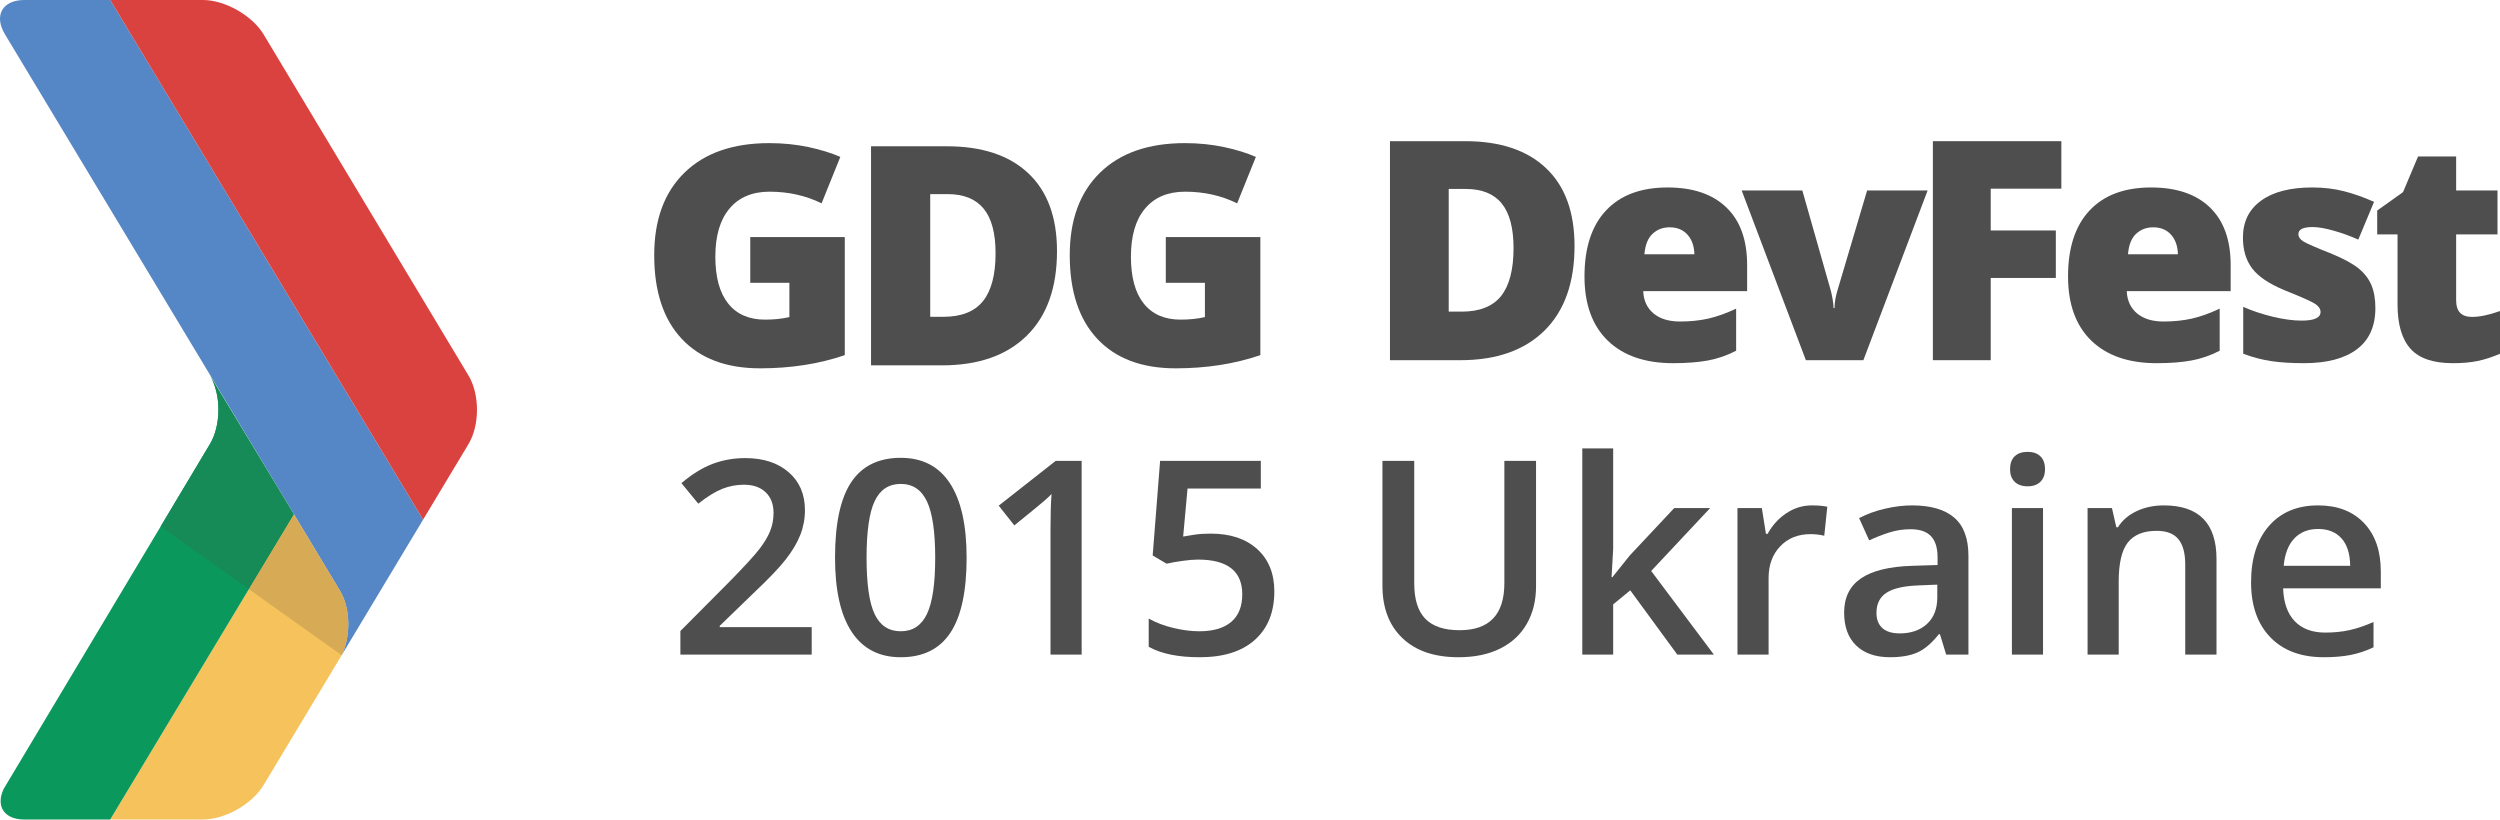
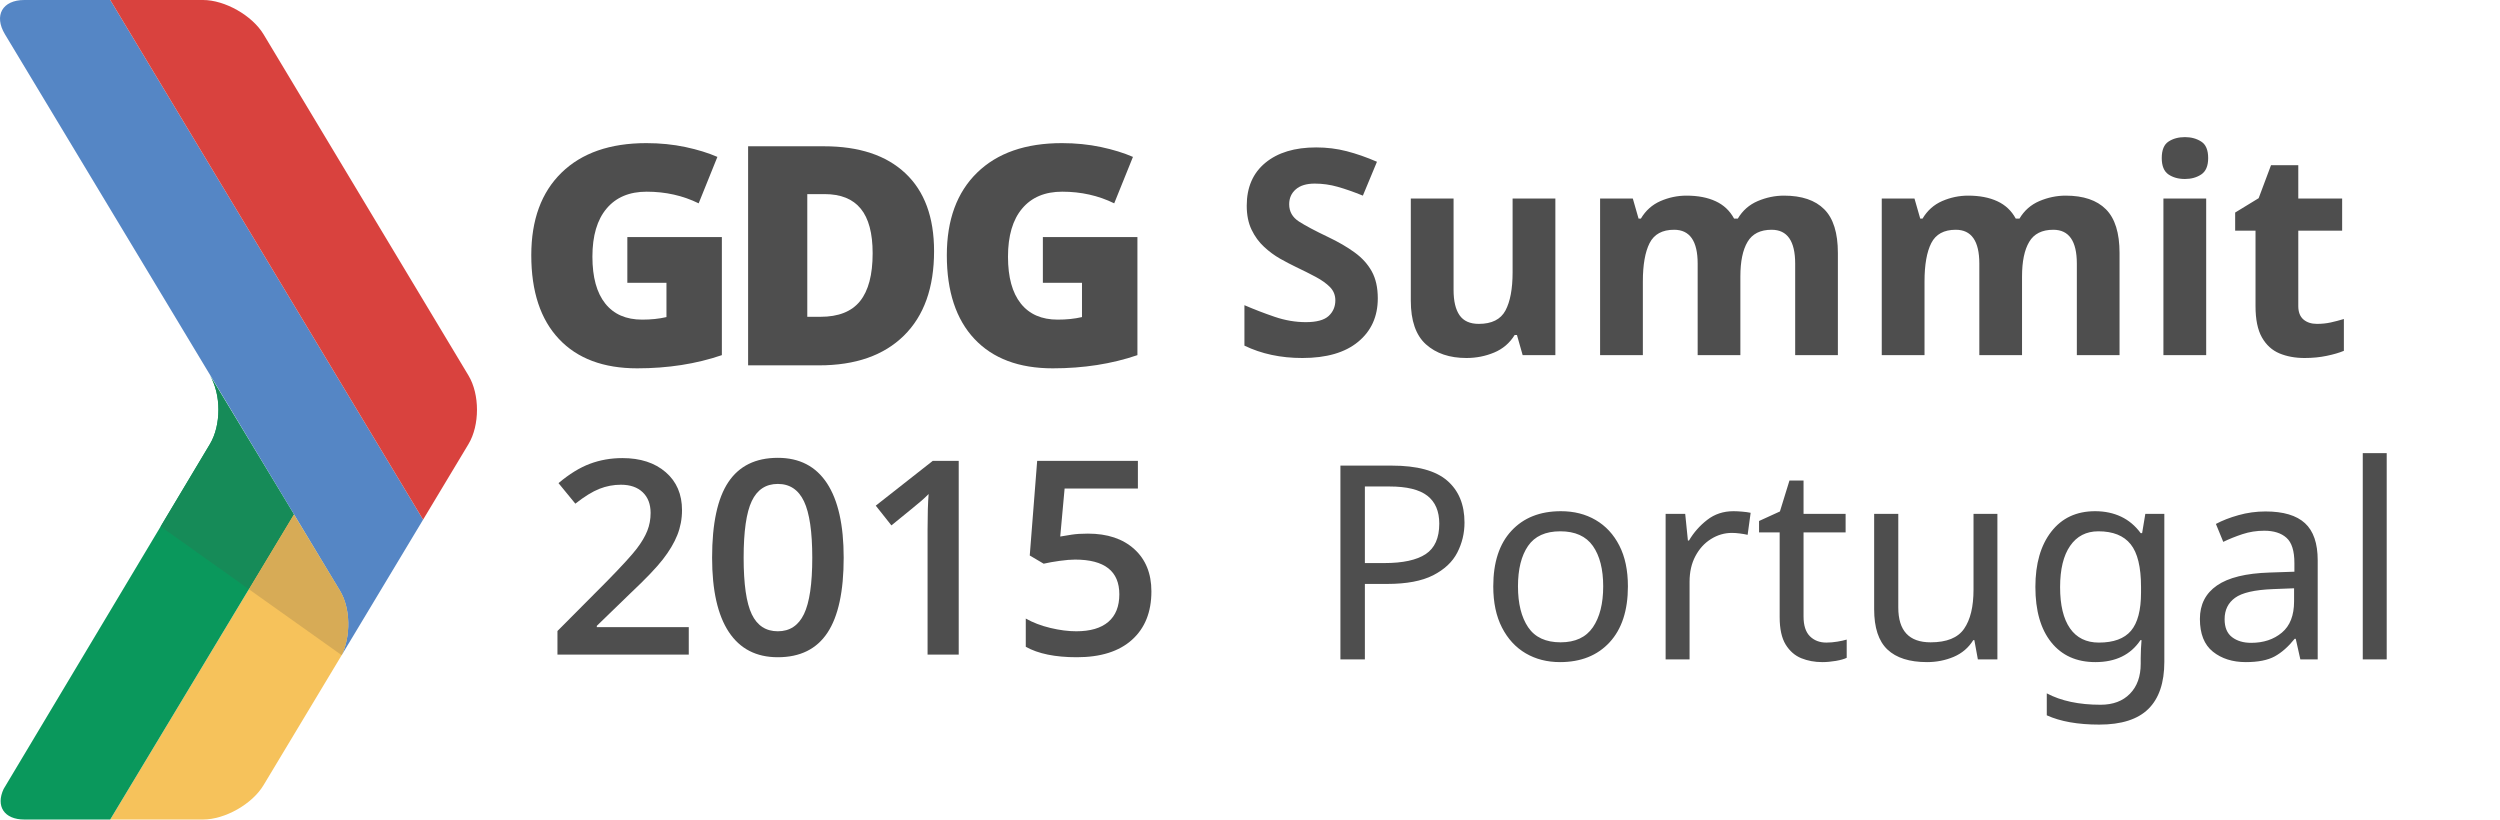
<svg xmlns="http://www.w3.org/2000/svg" version="1.1" id="dark" x="0px" y="0px" viewBox="90.18 977.405 610.109 200" enable-background="new 90.18 977.405 610.109 200" xml:space="preserve">
-   <g>
-     <g>
-       <path fill="#F6C25B" d="M117.073,1177.405h22.645c5.352,0,12.006-3.759,14.771-8.376l19.071-31.726    c2.255-4.651,2.173-11.427-0.397-15.712l-11.26-18.634L117.073,1177.405z" />
-       <path fill="#0A985C" d="M141.413,1085.779l-50.349,84.173c-1.944,4.148,0.079,7.453,5.069,7.453h20.94l44.829-74.448    l-20.488-33.916C144.175,1073.637,144.175,1081.172,141.413,1085.779" />
-       <path fill="#5586C5" d="M96.134,977.405c-5.38,0-7.502,3.779-4.747,8.366l81.776,135.821c2.57,4.285,2.646,11.061,0.397,15.705    l19.876-33.078l-76.349-126.813H96.134z" />
-       <path fill="#D9423E" d="M117.087,977.405l76.349,126.813l11.073-18.432c2.768-4.613,2.768-12.148,0-16.744l-50.017-83.271    c-2.769-4.586-9.423-8.366-14.774-8.366H117.087z" />
+   <defs id="defs93" />
+   <g id="g3">
+     <g id="g5">
+       <path fill="#F6C25B" d="M117.073,1177.405h22.645c5.352,0,12.006-3.759,14.771-8.376l19.071-31.726    c2.255-4.651,2.173-11.427-0.397-15.712l-11.26-18.634L117.073,1177.405z" id="path7" />
+       <path fill="#0A985C" d="M141.413,1085.779l-50.349,84.173c-1.944,4.148,0.079,7.453,5.069,7.453h20.94l44.829-74.448    l-20.488-33.916C144.175,1073.637,144.175,1081.172,141.413,1085.779" id="path9" />
+       <path fill="#5586C5" d="M96.134,977.405c-5.38,0-7.502,3.779-4.747,8.366l81.776,135.821c2.57,4.285,2.646,11.061,0.397,15.705    l19.876-33.078l-76.349-126.813H96.134z" id="path11" />
+       <path fill="#D9423E" d="M117.087,977.405l76.349,126.813l11.073-18.432c2.768-4.613,2.768-12.148,0-16.744l-50.017-83.271    c-2.769-4.586-9.423-8.366-14.774-8.366H117.087z" id="path13" />
    </g>
-     <g>
-       <g>
-         <g>
-           <path fill="#4E4E4E" d="M288.271,1137.153h-32.047v-5.755l12.19-12.257c3.602-3.684,5.987-6.298,7.163-7.839      c1.175-1.541,2.034-2.994,2.57-4.35c0.54-1.36,0.81-2.812,0.81-4.367c0-2.132-0.642-3.814-1.924-5.044      c-1.286-1.226-3.056-1.842-5.322-1.842c-1.811,0-3.561,0.335-5.253,1.001c-1.694,0.669-3.649,1.876-5.871,3.622l-4.108-5.013      c2.631-2.218,5.184-3.793,7.665-4.719c2.478-0.926,5.119-1.391,7.922-1.391c4.398,0,7.926,1.148,10.578,3.445      c2.653,2.293,3.978,5.382,3.978,9.264c0,2.132-0.386,4.159-1.148,6.079c-0.765,1.917-1.942,3.896-3.527,5.932      c-1.582,2.037-4.22,4.791-7.905,8.263l-8.215,7.955v0.321h22.443V1137.153z" />
-           <path fill="#4E4E4E" d="M326.076,1113.516c0,8.212-1.319,14.315-3.961,18.303c-2.642,3.988-6.678,5.98-12.112,5.98      c-5.26,0-9.248-2.057-11.965-6.175c-2.717-4.118-4.074-10.153-4.074-18.108c0-8.345,1.319-14.492,3.961-18.449      c2.642-3.954,6.668-5.932,12.078-5.932c5.284,0,9.282,2.071,11.999,6.209C324.719,1099.482,326.076,1105.541,326.076,1113.516z       M301.661,1113.516c0,6.445,0.663,11.048,1.989,13.805c1.326,2.761,3.445,4.142,6.353,4.142c2.911,0,5.041-1.401,6.387-4.207      c1.347-2.802,2.02-7.381,2.02-13.74c0-6.339-0.673-10.925-2.02-13.761c-1.347-2.833-3.476-4.251-6.387-4.251      c-2.908,0-5.027,1.391-6.353,4.172C302.324,1102.458,301.661,1107.071,301.661,1113.516z" />
-           <path fill="#4E4E4E" d="M354.148,1137.153h-7.6v-30.526c0-3.643,0.085-6.53,0.26-8.666c-0.496,0.519-1.107,1.09-1.828,1.715      c-0.722,0.625-3.141,2.607-7.259,5.949l-3.817-4.818l13.906-10.928h6.339V1137.153z" />
-           <path fill="#4E4E4E" d="M385.679,1107.632c4.765,0,8.537,1.261,11.32,3.783c2.781,2.522,4.173,5.96,4.173,10.313      c0,5.044-1.579,8.984-4.74,11.82c-3.157,2.837-7.645,4.251-13.468,4.251c-5.28,0-9.432-0.851-12.45-2.552v-6.889      c1.746,0.99,3.752,1.756,6.014,2.296c2.266,0.54,4.368,0.81,6.306,0.81c3.428,0,6.038-0.765,7.826-2.296      c1.791-1.531,2.686-3.773,2.686-6.729c0-5.645-3.602-8.471-10.803-8.471c-1.011,0-2.262,0.103-3.749,0.308      c-1.49,0.205-2.792,0.437-3.913,0.697l-3.397-2.006l1.811-23.087h24.58v6.756h-17.884l-1.069,11.707      c0.755-0.13,1.678-0.28,2.765-0.454C382.774,1107.717,384.107,1107.632,385.679,1107.632z" />
-           <path fill="#4E4E4E" d="M465.042,1089.879v30.588c0,3.493-0.752,6.547-2.249,9.168c-1.501,2.618-3.667,4.634-6.501,6.045      c-2.837,1.415-6.227,2.119-10.171,2.119c-5.864,0-10.423-1.552-13.681-4.654c-3.253-3.106-4.884-7.375-4.884-12.808v-30.458      h7.761v29.911c0,3.899,0.906,6.78,2.717,8.632c1.811,1.855,4.593,2.782,8.345,2.782c7.286,0,10.93-3.827,10.93-11.479v-29.846      H465.042z" />
-           <path fill="#4E4E4E" d="M483.669,1118.27l4.299-5.369l10.803-11.512h8.763l-14.392,15.36l15.297,20.404h-8.927l-11.48-15.682      l-4.169,3.428v12.254h-7.536v-50.315h7.536v24.543l-0.389,6.889H483.669z" />
-           <path fill="#4E4E4E" d="M532.338,1100.743c1.531,0,2.792,0.109,3.783,0.325l-0.742,7.08c-1.079-0.26-2.2-0.389-3.363-0.389      c-3.041,0-5.506,0.994-7.392,2.976c-1.886,1.982-2.83,4.558-2.83,7.73v18.689h-7.597v-35.764h5.95l1.001,6.308h0.39      c1.187-2.136,2.731-3.827,4.642-5.078C528.086,1101.368,530.14,1100.743,532.338,1100.743z" />
-           <path fill="#4E4E4E" d="M565.13,1137.153l-1.52-4.979h-0.26c-1.722,2.176-3.459,3.66-5.206,4.445      c-1.747,0.786-3.988,1.179-6.725,1.179c-3.517,0-6.258-0.947-8.234-2.843c-1.971-1.9-2.956-4.582-2.956-8.055      c0-3.683,1.367-6.465,4.105-8.341c2.737-1.876,6.911-2.898,12.515-3.072l6.179-0.195v-1.907c0-2.286-0.533-3.995-1.603-5.126      c-1.066-1.131-2.72-1.698-4.962-1.698c-1.831,0-3.588,0.27-5.273,0.81c-1.681,0.54-3.298,1.176-4.85,1.907l-2.457-5.433      c1.942-1.011,4.063-1.781,6.371-2.31c2.307-0.53,4.484-0.793,6.534-0.793c4.549,0,7.981,0.991,10.297,2.977      c2.317,1.982,3.479,5.098,3.479,9.343v24.091H565.13z M553.811,1131.979c2.758,0,4.976-0.772,6.647-2.313      c1.668-1.541,2.505-3.701,2.505-6.483v-3.103l-4.593,0.191c-3.579,0.13-6.183,0.728-7.81,1.797      c-1.627,1.066-2.44,2.7-2.44,4.897c0,1.596,0.472,2.83,1.422,3.705C550.489,1131.542,551.914,1131.979,553.811,1131.979z" />
-           <path fill="#4E4E4E" d="M580.718,1091.916c0-1.36,0.372-2.406,1.118-3.137c0.741-0.734,1.804-1.1,3.184-1.1      c1.337,0,2.376,0.366,3.12,1.1c0.745,0.731,1.114,1.777,1.114,3.137c0,1.292-0.369,2.31-1.114,3.055      c-0.745,0.745-1.784,1.114-3.12,1.114c-1.381,0-2.443-0.369-3.184-1.114C581.09,1094.226,580.718,1093.208,580.718,1091.916z       M588.77,1137.153h-7.597v-35.764h7.597V1137.153z" />
-           <path fill="#4E4E4E" d="M631.103,1137.153h-7.631v-21.99c0-2.758-0.557-4.818-1.668-6.175c-1.11-1.357-2.871-2.037-5.287-2.037      c-3.213,0-5.56,0.95-7.051,2.847c-1.486,1.896-2.231,5.075-2.231,9.537v17.817h-7.597v-35.764h5.95l1.066,4.688h0.39      c1.077-1.702,2.608-3.017,4.59-3.943c1.986-0.926,4.183-1.391,6.6-1.391c8.578,0,12.87,4.364,12.87,13.095V1137.153z" />
-           <path fill="#4E4E4E" d="M657.296,1137.799c-5.561,0-9.911-1.62-13.049-4.866c-3.137-3.243-4.706-7.713-4.706-13.402      c0-5.843,1.455-10.433,4.367-13.775c2.908-3.342,6.907-5.013,11.996-5.013c4.723,0,8.452,1.435,11.189,4.302      c2.738,2.867,4.109,6.81,4.109,11.834v4.107h-23.835c0.109,3.468,1.045,6.137,2.812,8.003c1.771,1.862,4.259,2.795,7.471,2.795      c2.112,0,4.081-0.198,5.902-0.598c1.821-0.4,3.779-1.063,5.871-1.989v6.179c-1.855,0.882-3.732,1.507-5.629,1.872      C661.899,1137.618,659.733,1137.799,657.296,1137.799z M655.905,1106.497c-2.413,0-4.347,0.765-5.803,2.297      c-1.456,1.531-2.324,3.762-2.604,6.694h16.233c-0.041-2.953-0.755-5.191-2.132-6.708      C660.218,1107.259,658.321,1106.497,655.905,1106.497z" />
+     <g id="g15">
+       <g id="g17">
+         <g id="g19" transform="translate(-30,0)">
+           <path d="m 288.271,1137.153 -32.047,0 0,-5.755 12.19,-12.257 c 3.602,-3.684 5.987,-6.298 7.163,-7.839 1.175,-1.541 2.034,-2.994 2.57,-4.35 0.54,-1.36 0.81,-2.812 0.81,-4.367 0,-2.132 -0.642,-3.814 -1.924,-5.044 -1.286,-1.226 -3.056,-1.842 -5.322,-1.842 -1.811,0 -3.561,0.335 -5.253,1.001 -1.694,0.669 -3.649,1.876 -5.871,3.622 l -4.108,-5.013 c 2.631,-2.218 5.184,-3.793 7.665,-4.719 2.478,-0.926 5.119,-1.391 7.922,-1.391 4.398,0 7.926,1.148 10.578,3.445 2.653,2.293 3.978,5.382 3.978,9.264 0,2.132 -0.386,4.159 -1.148,6.079 -0.765,1.917 -1.942,3.896 -3.527,5.932 -1.582,2.037 -4.22,4.791 -7.905,8.263 l -8.215,7.955 0,0.321 22.443,0 0,6.695 z" id="path21" style="fill:#4e4e4e" />
+           <path d="m 326.076,1113.516 c 0,8.212 -1.319,14.315 -3.961,18.303 -2.642,3.988 -6.678,5.98 -12.112,5.98 -5.26,0 -9.248,-2.057 -11.965,-6.175 -2.717,-4.118 -4.074,-10.153 -4.074,-18.108 0,-8.345 1.319,-14.492 3.961,-18.449 2.642,-3.954 6.668,-5.932 12.078,-5.932 5.284,0 9.282,2.071 11.999,6.209 2.717,4.138 4.074,10.197 4.074,18.172 z m -24.415,0 c 0,6.445 0.663,11.048 1.989,13.805 1.326,2.761 3.445,4.142 6.353,4.142 2.911,0 5.041,-1.401 6.387,-4.207 1.347,-2.802 2.02,-7.381 2.02,-13.74 0,-6.339 -0.673,-10.925 -2.02,-13.761 -1.347,-2.833 -3.476,-4.251 -6.387,-4.251 -2.908,0 -5.027,1.391 -6.353,4.172 -1.326,2.782 -1.989,7.395 -1.989,13.84 z" id="path23" style="fill:#4e4e4e" />
+           <path d="m 354.148,1137.153 -7.6,0 0,-30.526 c 0,-3.643 0.085,-6.53 0.26,-8.666 -0.496,0.519 -1.107,1.09 -1.828,1.715 -0.722,0.625 -3.141,2.607 -7.259,5.949 l -3.817,-4.818 13.906,-10.928 6.339,0 0,47.274 z" id="path25" style="fill:#4e4e4e" />
+           <path d="m 385.679,1107.632 c 4.765,0 8.537,1.261 11.32,3.783 2.781,2.522 4.173,5.96 4.173,10.313 0,5.044 -1.579,8.984 -4.74,11.82 -3.157,2.837 -7.645,4.251 -13.468,4.251 -5.28,0 -9.432,-0.851 -12.45,-2.552 l 0,-6.889 c 1.746,0.99 3.752,1.756 6.014,2.296 2.266,0.54 4.368,0.81 6.306,0.81 3.428,0 6.038,-0.765 7.826,-2.296 1.791,-1.531 2.686,-3.773 2.686,-6.729 0,-5.645 -3.602,-8.471 -10.803,-8.471 -1.011,0 -2.262,0.103 -3.749,0.308 -1.49,0.205 -2.792,0.437 -3.913,0.697 l -3.397,-2.006 1.811,-23.087 24.58,0 0,6.756 -17.884,0 -1.069,11.707 c 0.755,-0.13 1.678,-0.28 2.765,-0.454 1.087,-0.172 2.42,-0.257 3.992,-0.257 z" id="path27" style="fill:#4e4e4e" />
+           <text xml:space="preserve" style="font-style:normal;font-variant:normal;font-weight:normal;font-stretch:normal;font-size:66.25px;line-height:130%;font-family:sans-serif;-inkscape-font-specification:'sans-serif, Normal';text-align:start;letter-spacing:0px;word-spacing:0px;writing-mode:lr-tb;text-anchor:start;fill:#4e4e4e;fill-opacity:1;stroke:none;stroke-width:1px;stroke-linecap:butt;stroke-linejoin:miter;stroke-opacity:1" x="440.879" y="1138.332" id="text3427">
+             <tspan id="tspan3429" x="440.879" y="1138.332">Portugal</tspan>
+           </text>
        </g>
-         <g>
-           <g>
-             <path fill="#4E4E4E" d="M474.434,1037.446c0,8.922-2.443,15.801-7.314,20.62c-4.874,4.818-11.729,7.241-20.557,7.241h-17.17       v-53.449h18.367c8.513,0,15.088,2.197,19.719,6.585C472.114,1022.819,474.434,1029.162,474.434,1037.446z M459.55,1037.961       c0-4.897-0.96-8.529-2.884-10.898c-1.914-2.358-4.839-3.543-8.763-3.543h-4.173v29.935h3.199c4.35,0,7.553-1.275,9.586-3.814       C458.532,1047.089,459.55,1043.2,459.55,1037.961z" />
+         <g id="g73" transform="translate(-30,0)">
+           <g id="g75">
+             <path d="m 273.274,1035.265 23.072,0 0,28.81 c -6.267,2.143 -13.157,3.219 -20.659,3.219 -8.24,0 -14.611,-2.389 -19.105,-7.17 -4.497,-4.774 -6.746,-11.588 -6.746,-20.435 0,-8.635 2.461,-15.344 7.385,-20.148 4.928,-4.801 11.825,-7.207 20.697,-7.207 3.367,0 6.539,0.321 9.528,0.953 2.977,0.633 5.585,1.439 7.81,2.409 l -4.573,11.332 c -3.848,-1.893 -8.086,-2.843 -12.686,-2.843 -4.218,0 -7.478,1.37 -9.782,4.115 -2.31,2.734 -3.461,6.653 -3.461,11.755 0,4.996 1.045,8.803 3.13,11.42 2.082,2.625 5.085,3.933 9.013,3.933 2.15,0 4.125,-0.201 5.929,-0.622 l 0,-8.372 -9.548,0 0,-11.151 -0.004,0 z" id="path77" style="fill:#4e4e4e" />
          </g>
-           <g>
-             <path fill="#4E4E4E" d="M498.501,1066.038c-6.856,0-12.17-1.836-15.957-5.502c-3.783-3.67-5.68-8.899-5.68-15.668       c0-6.991,1.75-12.367,5.257-16.102c3.51-3.738,8.52-5.611,15.023-5.611c6.19,0,10.974,1.626,14.354,4.88       c3.377,3.253,5.058,7.935,5.058,14.062v6.359h-25.355c0.092,2.313,0.936,4.125,2.515,5.44c1.589,1.322,3.745,1.972,6.479,1.972       c2.492,0,4.785-0.239,6.879-0.708c2.085-0.475,4.362-1.285,6.798-2.43v10.269c-2.218,1.152-4.518,1.941-6.89,2.382       C504.608,1065.819,501.778,1066.038,498.501,1066.038z M497.656,1032.88c-1.667,0-3.059,0.533-4.186,1.592       c-1.134,1.056-1.784,2.72-1.982,4.986h12.197c-0.051-1.996-0.611-3.588-1.689-4.788       C500.917,1033.471,499.468,1032.88,497.656,1032.88z" />
+           <g id="g79">
+             <path d="m 348.134,1038.7 c 0,8.926 -2.461,15.798 -7.372,20.626 -4.912,4.825 -11.812,7.241 -20.714,7.241 l -17.297,0 0,-53.463 18.503,0 c 8.582,0 15.208,2.194 19.877,6.585 4.665,4.388 7.003,10.72 7.003,19.011 z m -14.991,0.516 c 0,-4.904 -0.974,-8.536 -2.911,-10.891 -1.938,-2.375 -4.877,-3.55 -8.828,-3.55 l -4.211,0 0,29.942 3.219,0 c 4.389,0 7.604,-1.271 9.655,-3.82 2.051,-2.544 3.076,-6.443 3.076,-11.681 z" id="path81" style="fill:#4e4e4e" />
          </g>
-           <g>
-             <path fill="#4E4E4E" d="M530.893,1065.306l-15.673-41.424h14.805l6.965,24.495c0.02,0.126,0.072,0.328,0.15,0.625       c0.069,0.291,0.143,0.639,0.212,1.036c0.078,0.406,0.143,0.834,0.198,1.288c0.065,0.451,0.096,0.868,0.096,1.254h0.246       c0-1.258,0.222-2.638,0.656-4.125l7.293-24.573h14.765l-15.68,41.424H530.893z" />
-           </g>
-           <g>
-             <path fill="#4E4E4E" d="M576.002,1065.306h-14.115v-53.449h31.353v11.591h-17.238v10.201h15.891v11.588h-15.891V1065.306z" />
-           </g>
-           <g>
-             <path fill="#4E4E4E" d="M616.5,1066.038c-6.849,0-12.149-1.836-15.95-5.502c-3.783-3.67-5.677-8.899-5.677-15.668       c0-6.991,1.751-12.367,5.257-16.102c3.51-3.738,8.513-5.611,15.023-5.611c6.19,0,10.975,1.626,14.351,4.88       c3.376,3.253,5.054,7.935,5.054,14.062v6.359H609.2c0.1,2.313,0.944,4.125,2.526,5.44c1.583,1.322,3.736,1.972,6.476,1.972       c2.488,0,4.785-0.239,6.883-0.708c2.078-0.475,4.35-1.285,6.794-2.43v10.269c-2.215,1.152-4.532,1.941-6.89,2.382       C622.614,1065.819,619.788,1066.038,616.5,1066.038z M615.66,1032.88c-1.661,0-3.062,0.533-4.187,1.592       c-1.128,1.056-1.784,2.72-1.971,4.986h12.187c-0.054-1.996-0.615-3.588-1.685-4.788       C618.92,1033.471,617.477,1032.88,615.66,1032.88z" />
-           </g>
-           <g>
-             <path fill="#4E4E4E" d="M669.876,1052.58c0,4.436-1.497,7.791-4.501,10.053c-3,2.266-7.304,3.404-12.915,3.404       c-3.045,0-5.701-0.161-7.946-0.496c-2.252-0.328-4.542-0.936-6.889-1.804v-11.444c2.204,0.977,4.614,1.783,7.242,2.412       c2.618,0.629,4.962,0.943,7.016,0.943c3.079,0,4.611-0.7,4.611-2.109c0-0.734-0.431-1.391-1.292-1.958       c-0.851-0.574-3.352-1.688-7.488-3.345c-3.776-1.565-6.408-3.335-7.908-5.324c-1.507-1.979-2.252-4.497-2.252-7.545       c0-3.848,1.469-6.849,4.426-8.991c2.946-2.153,7.119-3.222,12.515-3.222c2.71,0,5.257,0.297,7.645,0.899       c2.375,0.598,4.843,1.466,7.413,2.614l-3.848,9.213c-1.887-0.848-3.883-1.582-5.991-2.177       c-2.102-0.598-3.811-0.888-5.147-0.888c-2.32,0-3.475,0.567-3.475,1.708c0,0.707,0.403,1.316,1.206,1.804       c0.813,0.506,3.154,1.524,7.03,3.058c2.871,1.199,5.02,2.371,6.439,3.516c1.411,1.145,2.454,2.491,3.121,4.036       C669.548,1048.487,669.876,1050.359,669.876,1052.58z" />
-           </g>
-           <g>
-             <path fill="#4E4E4E" d="M693.436,1054.744c1.908,0,4.194-0.479,6.852-1.432v10.426c-1.917,0.823-3.732,1.408-5.464,1.767       c-1.726,0.359-3.756,0.533-6.08,0.533c-4.761,0-8.202-1.179-10.294-3.523c-2.116-2.358-3.168-5.97-3.168-10.846v-17.066h-4.962       v-5.819l6.305-4.497l3.667-8.697h9.293v8.293h10.092v10.72h-10.092v16.119C689.585,1053.397,690.867,1054.744,693.436,1054.744       z" />
+           <g id="g83">
+             <path d="m 374.688,1035.265 23.073,0 0,28.81 c -6.268,2.143 -13.148,3.219 -20.66,3.219 -8.244,0 -14.611,-2.389 -19.108,-7.17 -4.49,-4.774 -6.747,-11.588 -6.747,-20.435 0,-8.635 2.465,-15.344 7.393,-20.148 4.924,-4.801 11.821,-7.207 20.7,-7.207 3.352,0 6.534,0.321 9.521,0.953 2.983,0.633 5.587,1.439 7.809,2.409 l -4.573,11.332 c -3.851,-1.893 -8.083,-2.843 -12.692,-2.843 -4.214,0 -7.471,1.37 -9.774,4.115 -2.304,2.734 -3.456,6.653 -3.456,11.755 0,4.996 1.039,8.803 3.123,11.42 2.082,2.625 5.089,3.933 9.016,3.933 2.143,0 4.118,-0.201 5.919,-0.622 l 0,-8.372 -9.546,0 0,-11.149 z" id="path85" style="fill:#4e4e4e" />
          </g>
        </g>
-         <g>
-           <g>
-             <path fill="#4E4E4E" d="M273.274,1035.265h23.072v28.81c-6.267,2.143-13.157,3.219-20.659,3.219       c-8.24,0-14.611-2.389-19.105-7.17c-4.497-4.774-6.746-11.588-6.746-20.435c0-8.635,2.461-15.344,7.385-20.148       c4.928-4.801,11.825-7.207,20.697-7.207c3.367,0,6.539,0.321,9.528,0.953c2.977,0.633,5.585,1.439,7.81,2.409l-4.573,11.332       c-3.848-1.893-8.086-2.843-12.686-2.843c-4.218,0-7.478,1.37-9.782,4.115c-2.31,2.734-3.461,6.653-3.461,11.755       c0,4.996,1.045,8.803,3.13,11.42c2.082,2.625,5.085,3.933,9.013,3.933c2.15,0,4.125-0.201,5.929-0.622v-8.372h-9.548v-11.151       H273.274z" />
-           </g>
-           <g>
-             <path fill="#4E4E4E" d="M348.134,1038.7c0,8.926-2.461,15.798-7.372,20.626c-4.912,4.825-11.812,7.241-20.714,7.241h-17.297       v-53.463h18.503c8.582,0,15.208,2.194,19.877,6.585C345.796,1024.077,348.134,1030.409,348.134,1038.7z M333.143,1039.216       c0-4.904-0.974-8.536-2.911-10.891c-1.938-2.375-4.877-3.55-8.828-3.55h-4.211v29.942h3.219c4.389,0,7.604-1.271,9.655-3.82       C332.118,1048.353,333.143,1044.454,333.143,1039.216z" />
-           </g>
-           <g>
-             <path fill="#4E4E4E" d="M374.688,1035.265h23.073v28.81c-6.268,2.143-13.148,3.219-20.66,3.219       c-8.244,0-14.611-2.389-19.108-7.17c-4.49-4.774-6.747-11.588-6.747-20.435c0-8.635,2.465-15.344,7.393-20.148       c4.924-4.801,11.821-7.207,20.7-7.207c3.352,0,6.534,0.321,9.521,0.953c2.983,0.633,5.587,1.439,7.809,2.409l-4.573,11.332       c-3.851-1.893-8.083-2.843-12.692-2.843c-4.214,0-7.471,1.37-9.774,4.115c-2.304,2.734-3.456,6.653-3.456,11.755       c0,4.996,1.039,8.803,3.123,11.42c2.082,2.625,5.089,3.933,9.016,3.933c2.143,0,4.118-0.201,5.919-0.622v-8.372h-9.546       V1035.265z" />
-           </g>
-         </g>
+         <text xml:space="preserve" style="font-style:normal;font-variant:normal;font-weight:bold;font-stretch:normal;font-size:70px;line-height:125%;font-family:sans-serif;-inkscape-font-specification:'sans-serif, Bold';text-align:start;letter-spacing:0px;word-spacing:0px;writing-mode:lr-tb;text-anchor:start;fill:#4e4e4e;fill-opacity:1;stroke:none;stroke-width:1px;stroke-linecap:butt;stroke-linejoin:miter;stroke-opacity:1" x="390.656" y="1064.069" id="text3423">
+           <tspan id="tspan3425" x="390.656" y="1064.069">Summit</tspan>
+         </text>
      </g>
    </g>
  </g>
-   <path fill="#168B58" d="M141.413,1085.779l-12.032,20.115l21.535,15.307l10.985-18.243l-20.488-33.916  C144.175,1073.637,144.175,1081.172,141.413,1085.779z" />
-   <path fill="#D7AB56" d="M161.902,1102.957l-10.985,18.243l22.646,16.096c2.252-4.651,2.169-11.422-0.4-15.705L161.902,1102.957z" />
+   <path fill="#168B58" d="M141.413,1085.779l-12.032,20.115l21.535,15.307l10.985-18.243l-20.488-33.916  C144.175,1073.637,144.175,1081.172,141.413,1085.779z" id="path87" />
+   <path fill="#D7AB56" d="M161.902,1102.957l-10.985,18.243l22.646,16.096c2.252-4.651,2.169-11.422-0.4-15.705L161.902,1102.957z" id="path89" />
</svg>
